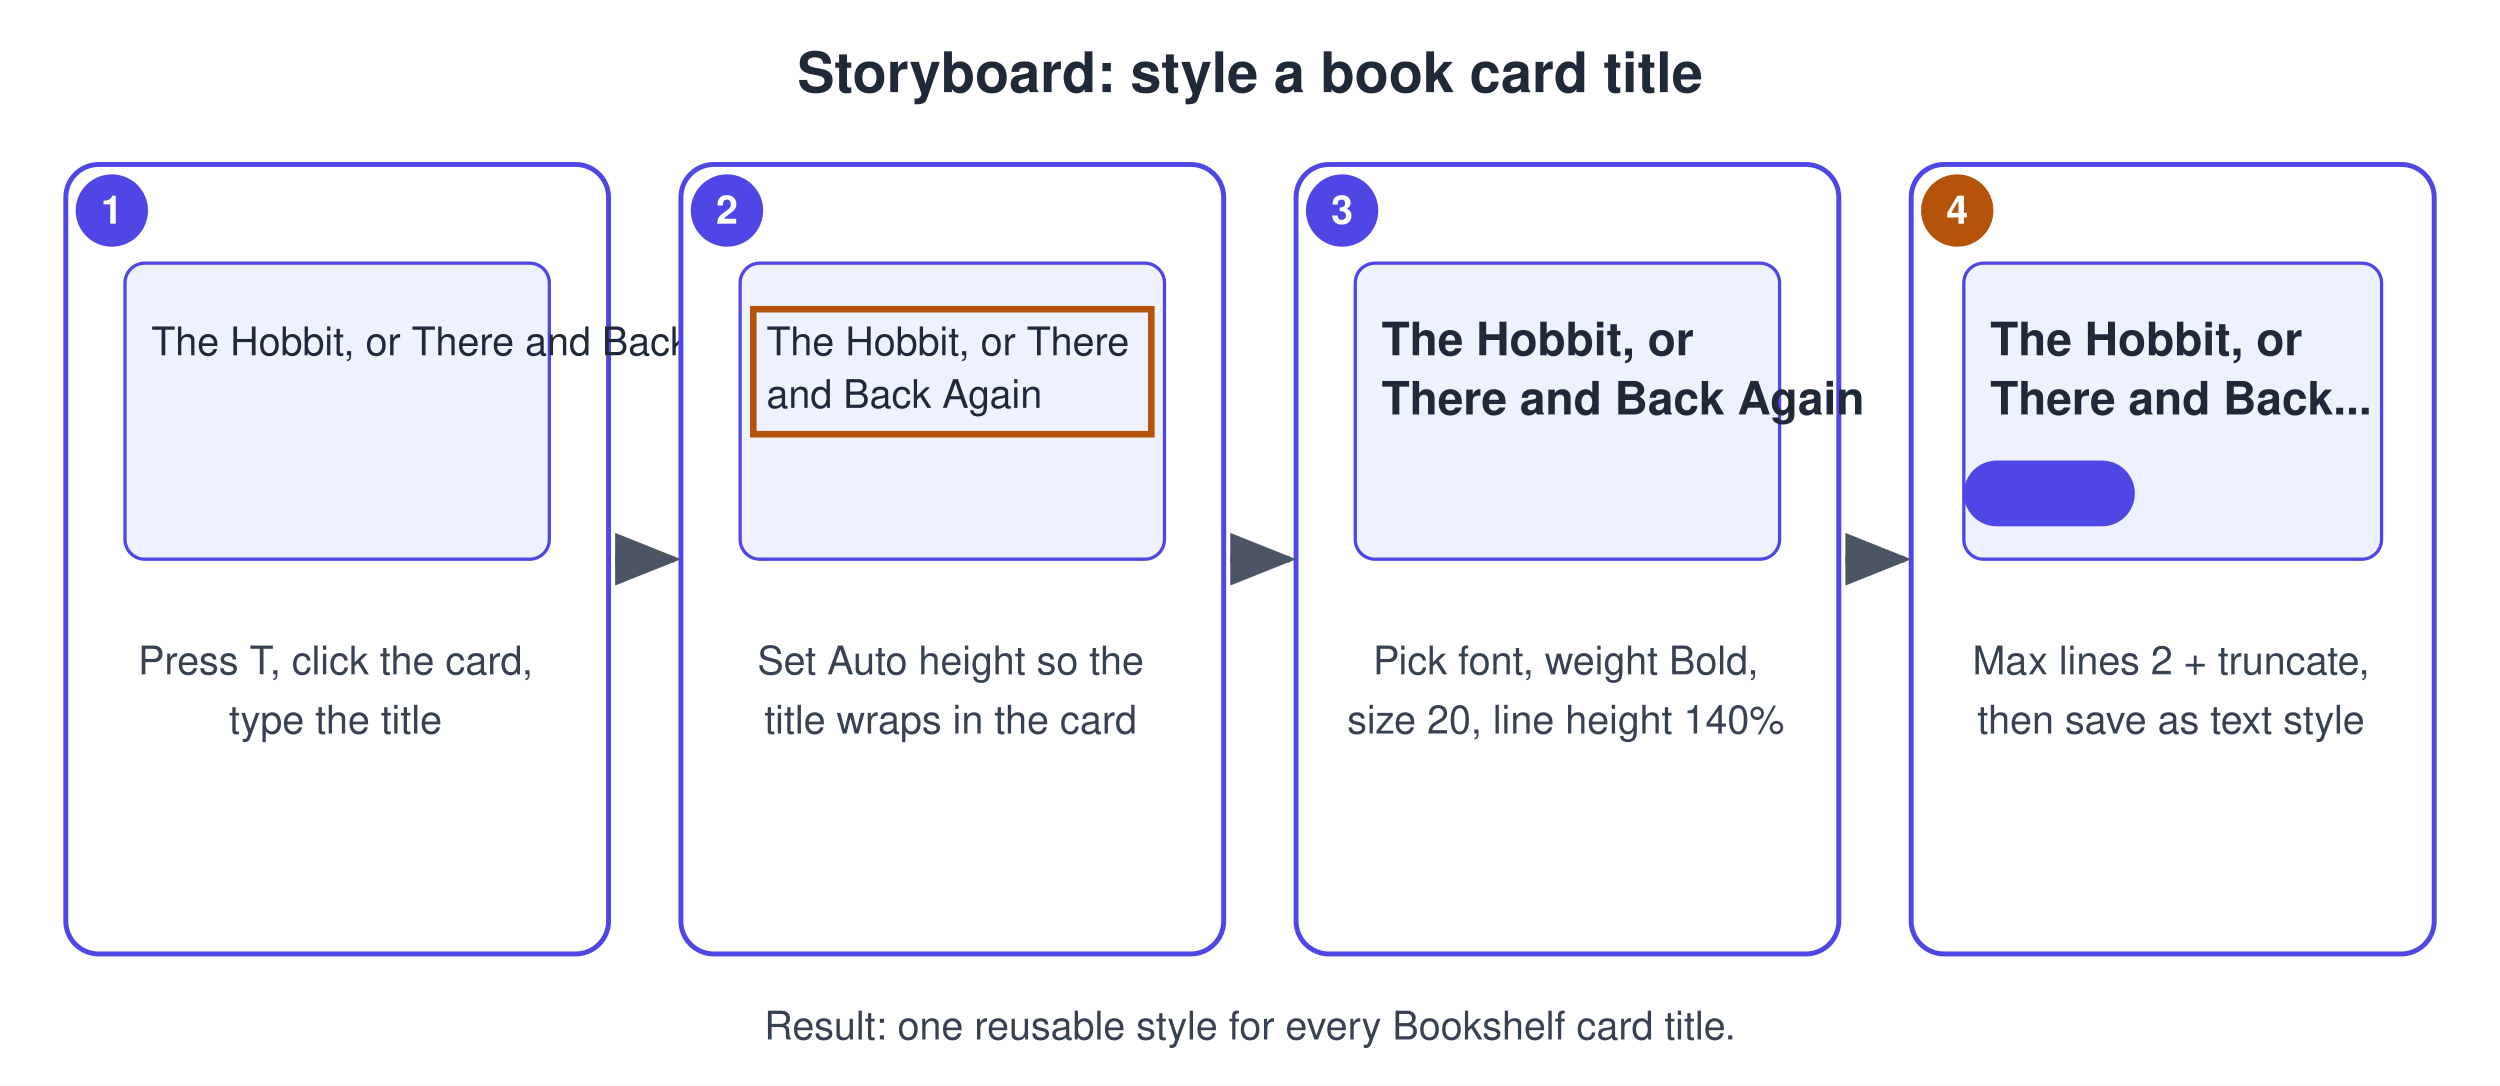
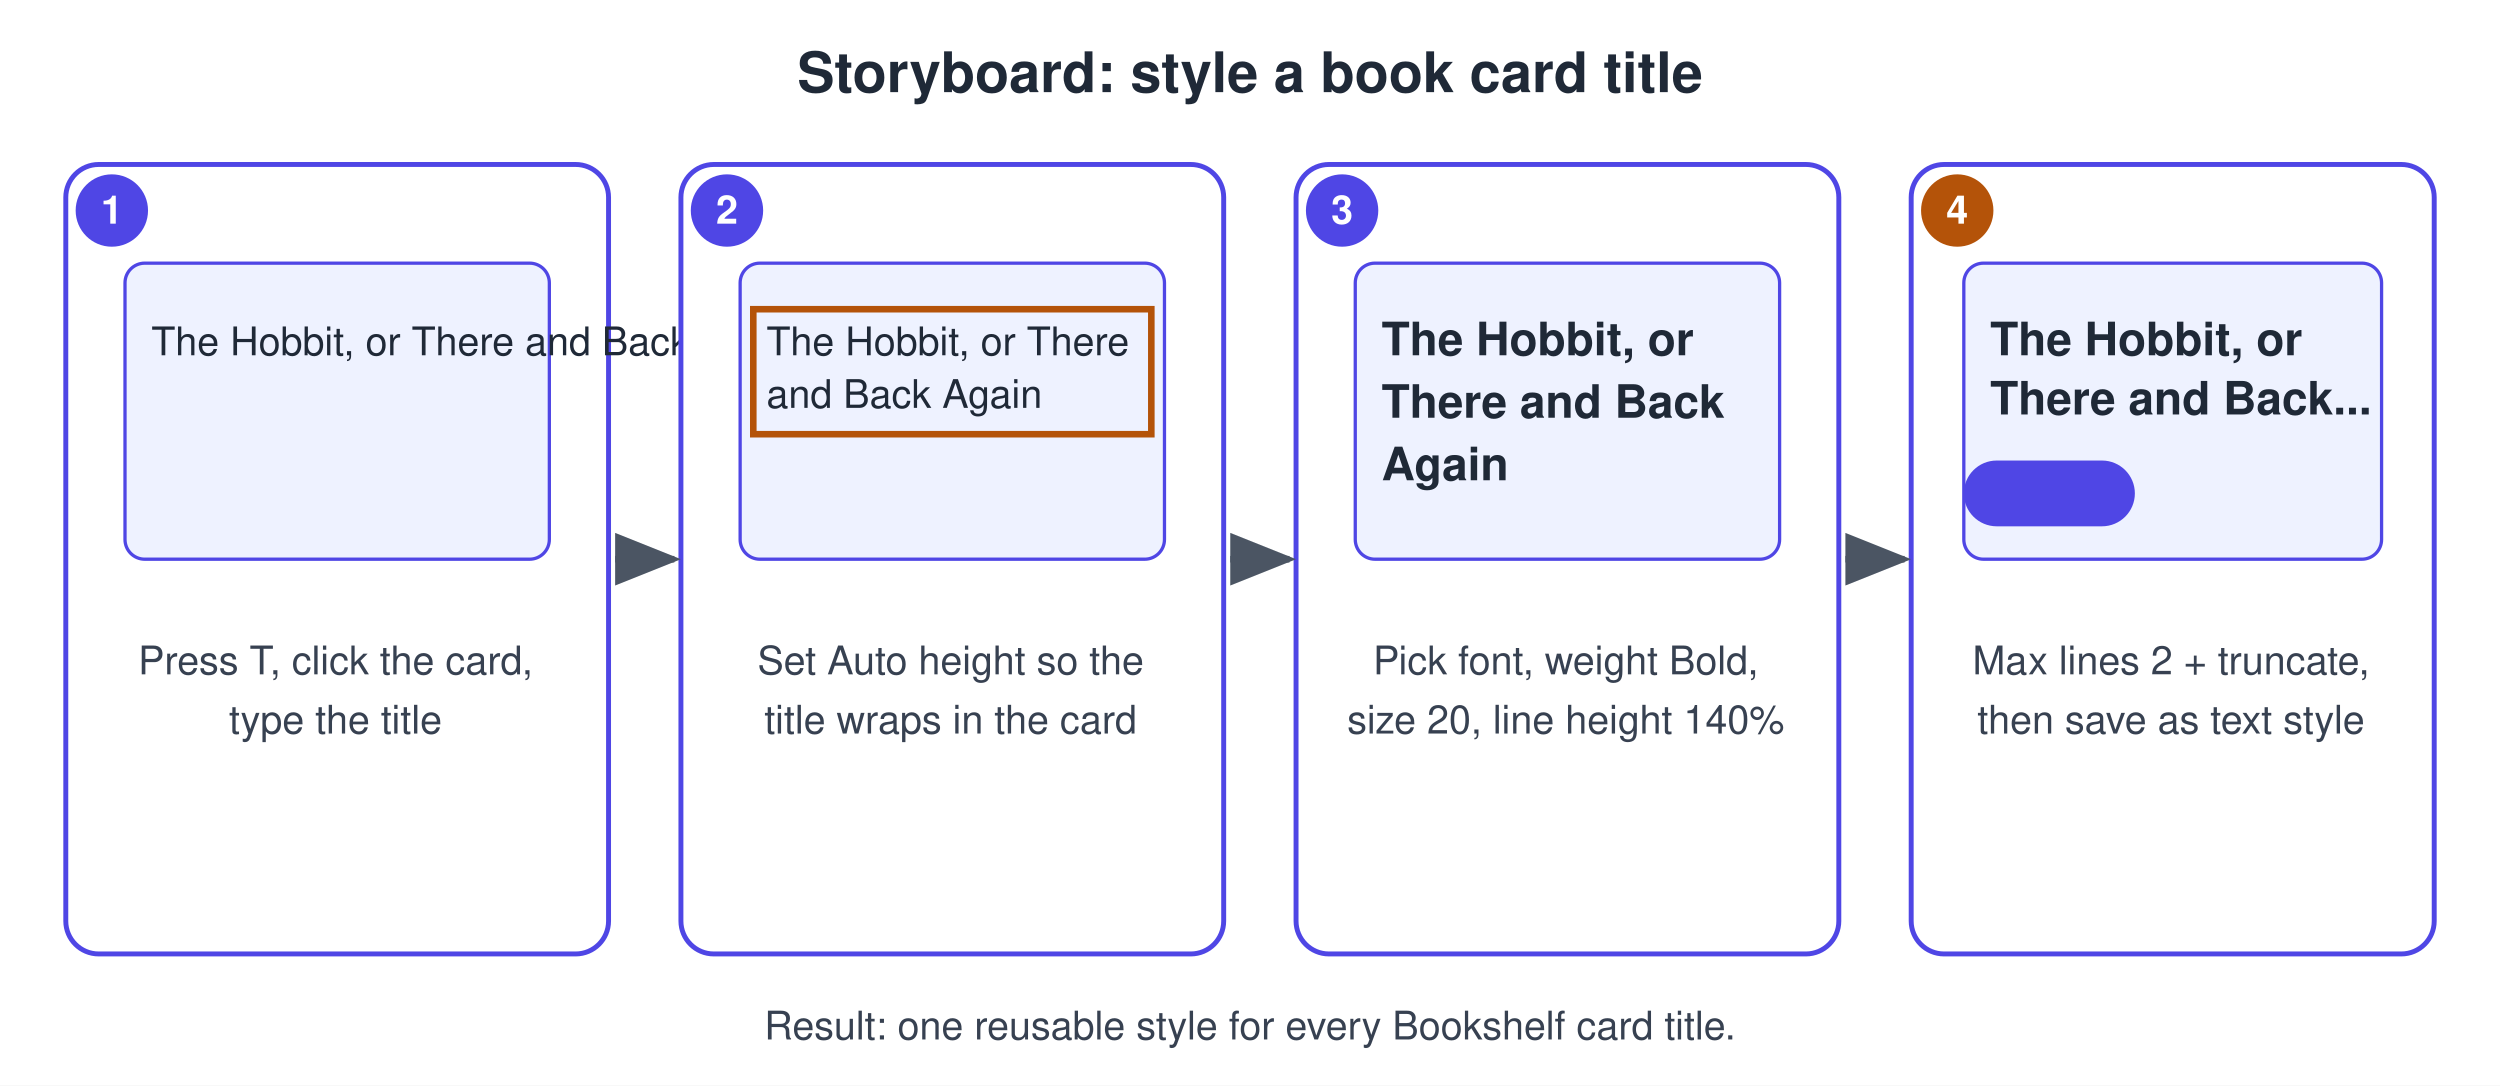
<svg xmlns="http://www.w3.org/2000/svg" viewBox="0 0 760 330" width="760" height="330" font-family="Helvetica, Arial, sans-serif">
  <defs>
    <marker id="ah" markerWidth="10" markerHeight="8" refX="9" refY="4" orient="auto">
      <path d="M0,0 L10,4 L0,8 z" fill="#4B5563" />
    </marker>
  </defs>
  <rect x="0" y="0" width="760" height="330" fill="#FFFFFF" />
  <text x="380" y="28" font-size="17" font-weight="bold" fill="#1F2937" text-anchor="middle">Storyboard: style a book card title</text>
  <g>
    <rect x="20" y="50" width="165" height="240" rx="10" fill="#FFFFFF" stroke="#4F46E5" stroke-width="1.5" />
    <rect x="38" y="80" width="129" height="90" rx="6" fill="#EEF2FF" stroke="#4F46E5" />
    <text x="46" y="108" font-size="12" fill="#1F2937">The Hobbit, or There and Back Again</text>
    <text x="102" y="205" font-size="12" fill="#374151" text-anchor="middle">Press T, click the card,</text>
    <text x="102" y="223" font-size="12" fill="#374151" text-anchor="middle">type the title</text>
    <circle cx="34" cy="64" r="11" fill="#4F46E5" />
    <text x="34" y="68" font-size="12" font-weight="bold" fill="#FFFFFF" text-anchor="middle">1</text>
  </g>
  <g>
    <rect x="207" y="50" width="165" height="240" rx="10" fill="#FFFFFF" stroke="#4F46E5" stroke-width="1.5" />
    <rect x="225" y="80" width="129" height="90" rx="6" fill="#EEF2FF" stroke="#4F46E5" />
    <text x="233" y="108" font-size="12" fill="#1F2937">The Hobbit, or There</text>
    <text x="233" y="124" font-size="12" fill="#1F2937">and Back Again</text>
    <rect x="229" y="94" width="121" height="38" fill="none" stroke="#B45309" stroke-width="2" />
    <text x="289" y="205" font-size="12" fill="#374151" text-anchor="middle">Set Auto height so the</text>
    <text x="289" y="223" font-size="12" fill="#374151" text-anchor="middle">title wraps in the card</text>
    <circle cx="221" cy="64" r="11" fill="#4F46E5" />
    <text x="221" y="68" font-size="12" font-weight="bold" fill="#FFFFFF" text-anchor="middle">2</text>
  </g>
  <g>
    <rect x="394" y="50" width="165" height="240" rx="10" fill="#FFFFFF" stroke="#4F46E5" stroke-width="1.5" />
    <rect x="412" y="80" width="129" height="90" rx="6" fill="#EEF2FF" stroke="#4F46E5" />
    <text x="420" y="108" font-size="14" font-weight="bold" fill="#1F2937">The Hobbit, or</text>
-     <text x="420" y="126" font-size="14" font-weight="bold" fill="#1F2937">There and Back Again</text>
+     <text x="420" y="127" font-size="14" font-weight="bold" fill="#1F2937">There and Back</text>
+     <text x="420" y="146" font-size="14" font-weight="bold" fill="#1F2937">Again</text>
    <text x="476" y="205" font-size="12" fill="#374151" text-anchor="middle">Pick font, weight Bold,</text>
    <text x="476" y="223" font-size="12" fill="#374151" text-anchor="middle">size 20, line height 140%</text>
    <circle cx="408" cy="64" r="11" fill="#4F46E5" />
    <text x="408" y="68" font-size="12" font-weight="bold" fill="#FFFFFF" text-anchor="middle">3</text>
  </g>
  <g>
    <rect x="581" y="50" width="159" height="240" rx="10" fill="#FFFFFF" stroke="#4F46E5" stroke-width="1.5" />
    <rect x="597" y="80" width="127" height="90" rx="6" fill="#EEF2FF" stroke="#4F46E5" />
    <text x="605" y="108" font-size="14" font-weight="bold" fill="#1F2937">The Hobbit, or</text>
    <text x="605" y="126" font-size="14" font-weight="bold" fill="#1F2937">There and Back...</text>
    <rect x="605" y="188" width="120" height="0" fill="none" />
    <rect x="597" y="140" width="52" height="20" rx="10" fill="#4F46E5" />
    <text x="660" y="205" font-size="12" fill="#374151" text-anchor="middle">Max lines 2 + truncate,</text>
    <text x="660" y="223" font-size="12" fill="#374151" text-anchor="middle">then save as text style</text>
    <circle cx="595" cy="64" r="11" fill="#B45309" />
    <text x="595" y="68" font-size="12" font-weight="bold" fill="#FFFFFF" text-anchor="middle">4</text>
  </g>
  <path d="M187,170 L205,170" stroke="#4B5563" stroke-width="2" fill="none" marker-end="url(#ah)" />
  <path d="M374,170 L392,170" stroke="#4B5563" stroke-width="2" fill="none" marker-end="url(#ah)" />
  <path d="M561,170 L579,170" stroke="#4B5563" stroke-width="2" fill="none" marker-end="url(#ah)" />
  <text x="380" y="316" font-size="12" fill="#374151" text-anchor="middle">Result: one reusable style for every Bookshelf card title.</text>
</svg>
